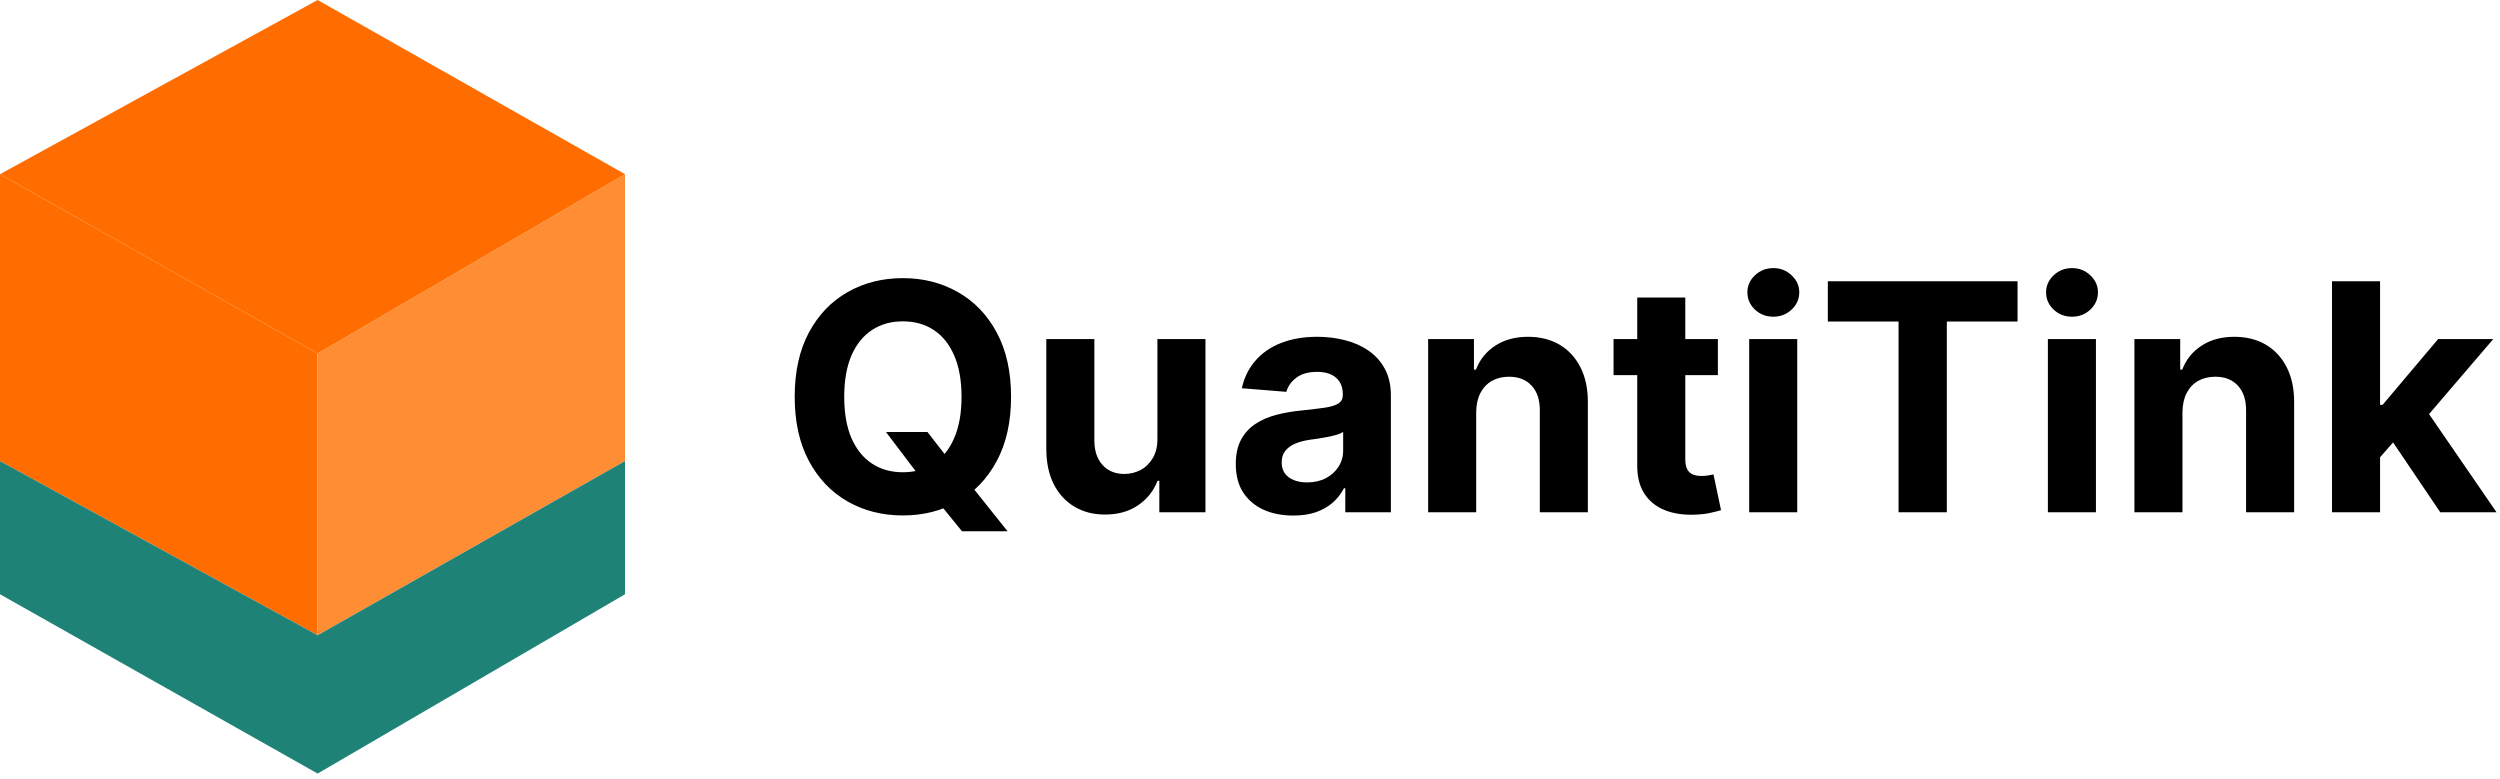
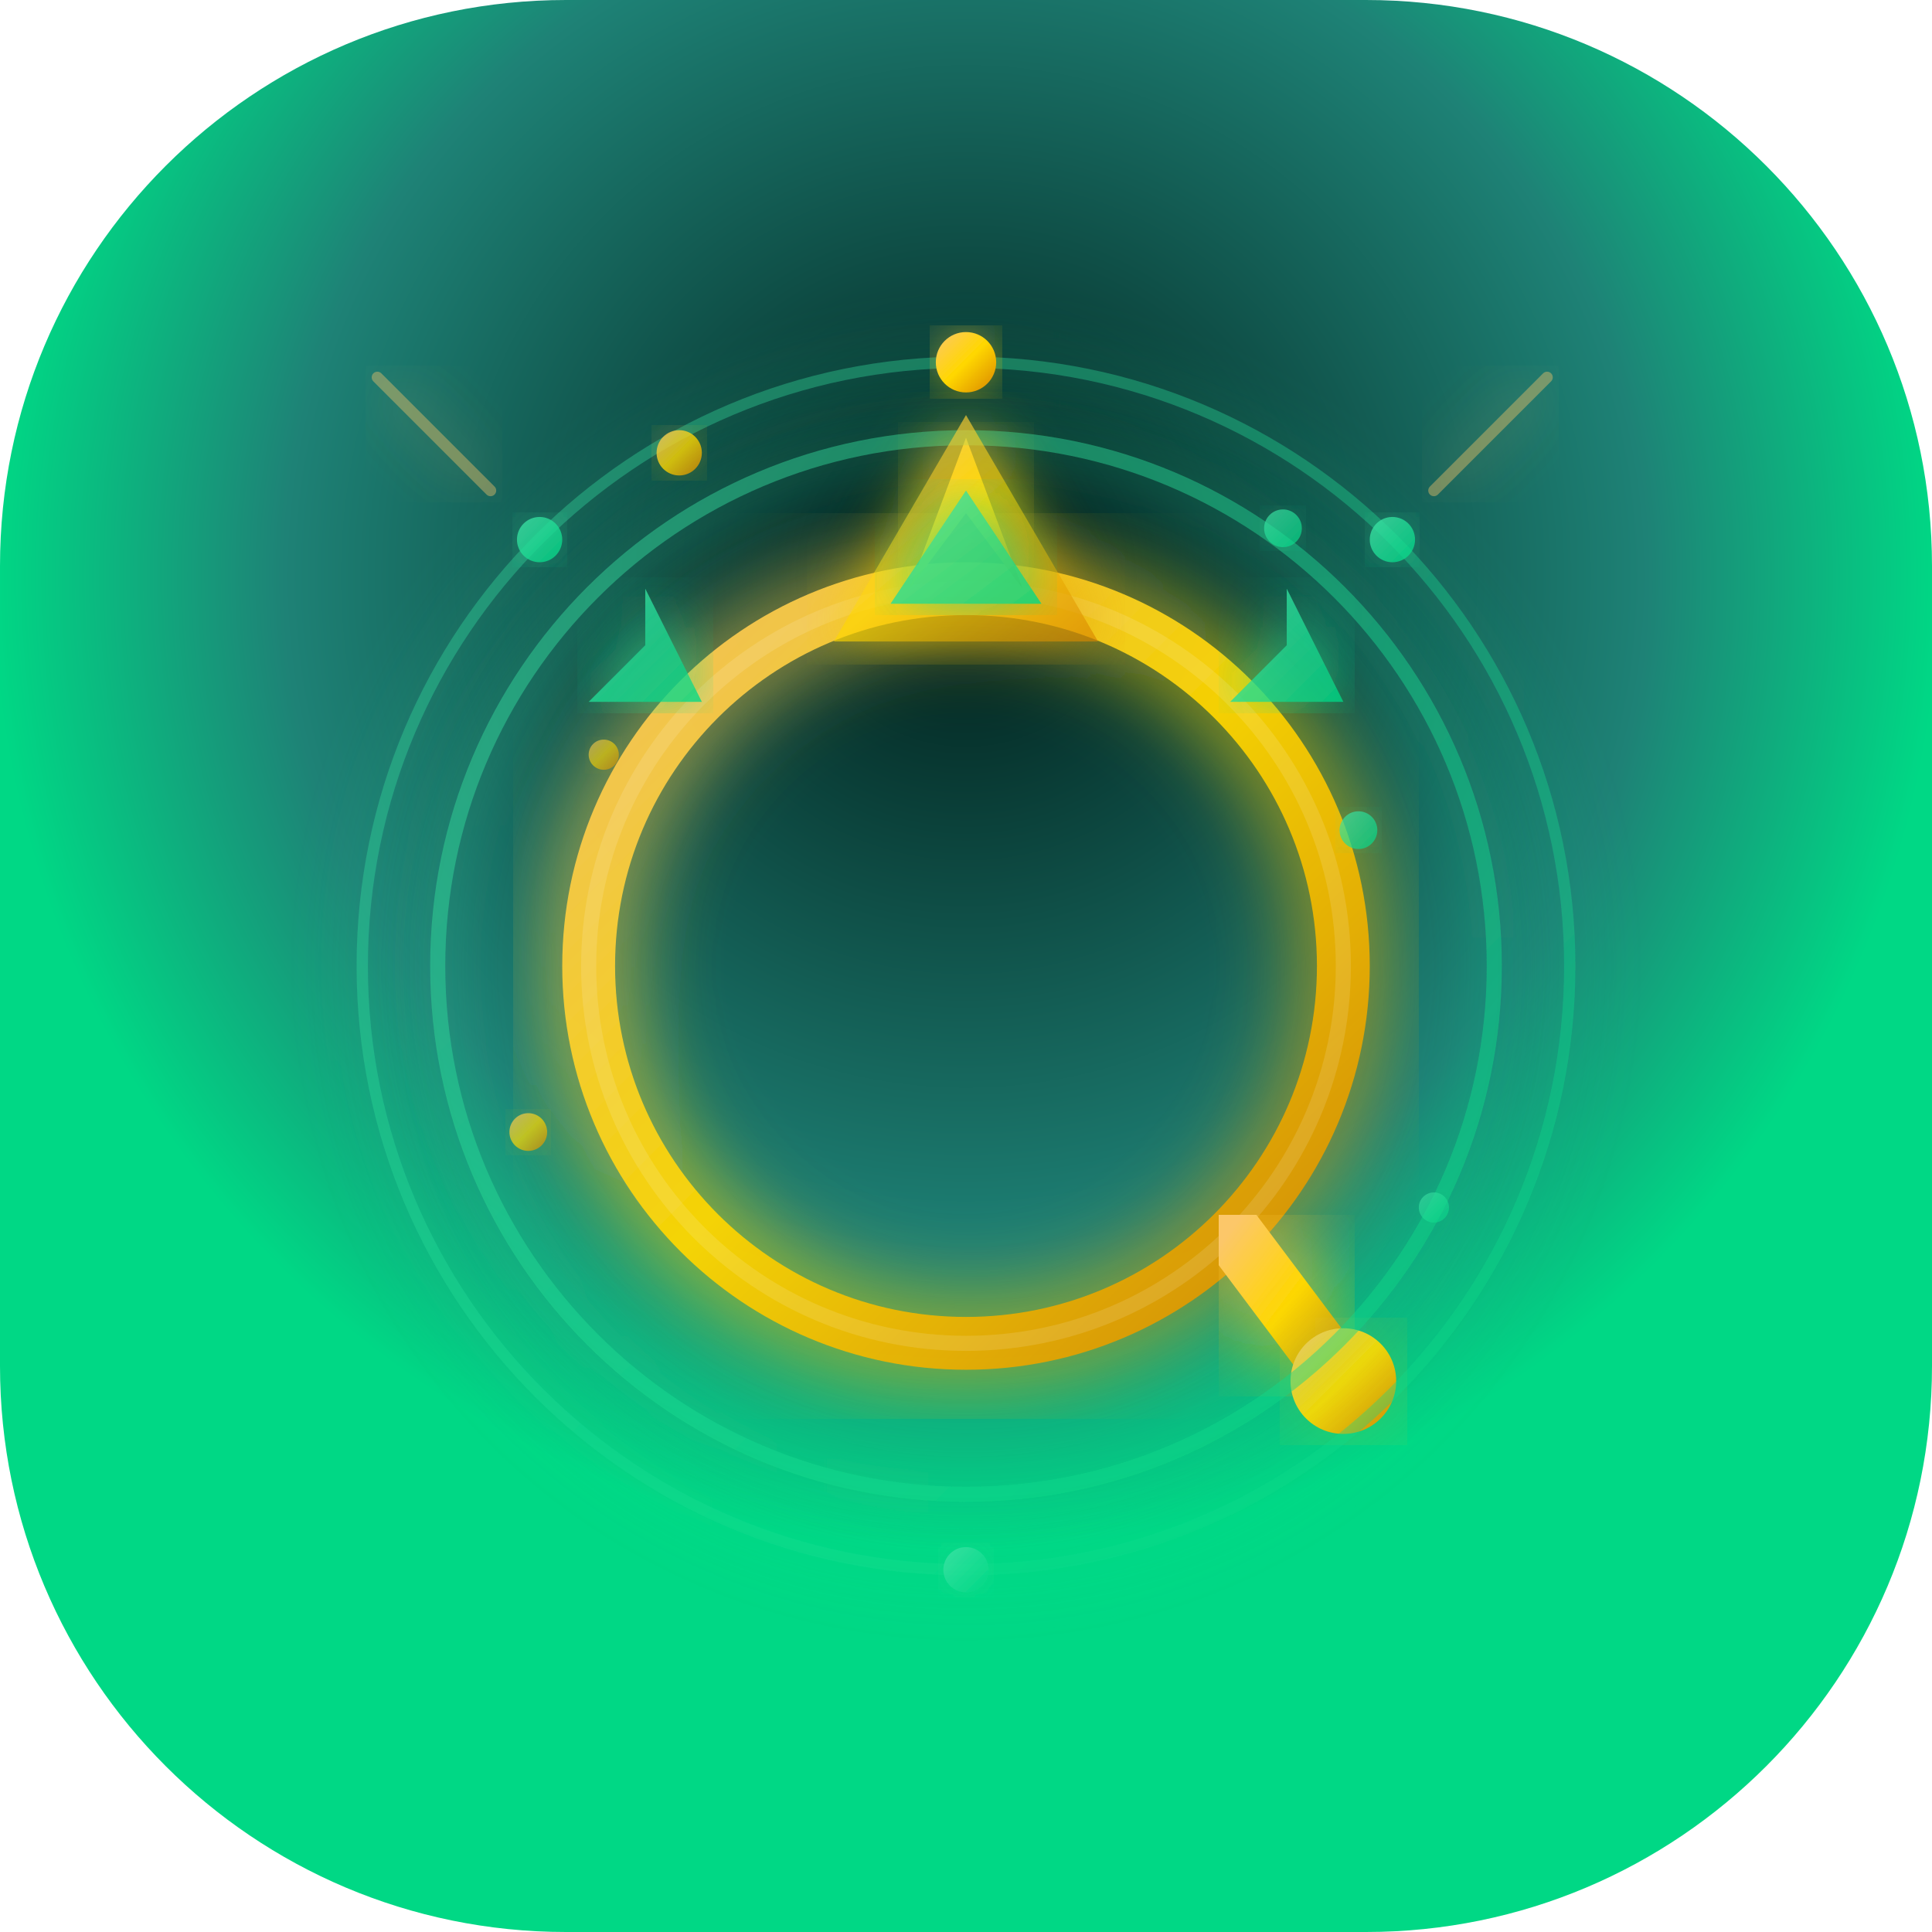
- <svg xmlns="http://www.w3.org/2000/svg" width="244" height="76" viewBox="0 0 244 76" fill="none">
-   <path d="M31 34.5L0 17V45L31 62V34.5Z" fill="#FF6D00" />
-   <path d="M61 17L31 34.5V62L61 45V17Z" fill="#FF8D33" />
-   <path d="M31 0L0 17L31 34.5L61 17L31 0Z" fill="#FF6D00" />
-   <path d="M0 58L31 75.5L61 58V45L31 62L0 45V58Z" fill="#1E8276" />
-   <path d="M86.469 42.162H90.52L92.557 44.782L94.56 47.116L98.336 51.849H93.889L91.291 48.657L89.959 46.764L86.469 42.162ZM98.678 38.727C98.678 41.186 98.212 43.278 97.279 45.002C96.355 46.727 95.092 48.044 93.493 48.954C91.9 49.857 90.109 50.308 88.12 50.308C86.117 50.308 84.319 49.853 82.726 48.943C81.134 48.033 79.875 46.716 78.95 44.991C78.026 43.267 77.563 41.178 77.563 38.727C77.563 36.269 78.026 34.177 78.95 32.452C79.875 30.728 81.134 29.414 82.726 28.511C84.319 27.601 86.117 27.146 88.12 27.146C90.109 27.146 91.9 27.601 93.493 28.511C95.092 29.414 96.355 30.728 97.279 32.452C98.212 34.177 98.678 36.269 98.678 38.727ZM93.845 38.727C93.845 37.135 93.606 35.792 93.129 34.698C92.66 33.605 91.995 32.775 91.137 32.21C90.278 31.645 89.273 31.363 88.12 31.363C86.968 31.363 85.963 31.645 85.104 32.21C84.245 32.775 83.578 33.605 83.1 34.698C82.631 35.792 82.396 37.135 82.396 38.727C82.396 40.32 82.631 41.663 83.1 42.756C83.578 43.85 84.245 44.679 85.104 45.244C85.963 45.809 86.968 46.092 88.12 46.092C89.273 46.092 90.278 45.809 91.137 45.244C91.995 44.679 92.66 43.85 93.129 42.756C93.606 41.663 93.845 40.32 93.845 38.727ZM112.964 42.8V33.091H117.653V50H113.151V46.929H112.975C112.593 47.919 111.958 48.716 111.07 49.318C110.19 49.919 109.115 50.22 107.845 50.22C106.715 50.22 105.72 49.963 104.862 49.45C104.003 48.936 103.331 48.206 102.847 47.259C102.37 46.312 102.128 45.178 102.12 43.857V33.091H106.81V43.021C106.817 44.019 107.085 44.808 107.614 45.387C108.142 45.967 108.85 46.257 109.738 46.257C110.303 46.257 110.832 46.129 111.324 45.872C111.815 45.608 112.212 45.219 112.513 44.705C112.821 44.191 112.971 43.556 112.964 42.8ZM126.226 50.319C125.148 50.319 124.186 50.132 123.342 49.758C122.498 49.376 121.83 48.815 121.339 48.074C120.854 47.325 120.612 46.393 120.612 45.277C120.612 44.338 120.785 43.549 121.129 42.91C121.474 42.272 121.944 41.758 122.539 41.369C123.133 40.98 123.808 40.687 124.564 40.489C125.327 40.291 126.127 40.151 126.964 40.07C127.947 39.968 128.74 39.872 129.342 39.784C129.944 39.689 130.38 39.549 130.652 39.366C130.923 39.182 131.059 38.911 131.059 38.551V38.485C131.059 37.788 130.839 37.248 130.399 36.867C129.966 36.485 129.349 36.294 128.549 36.294C127.705 36.294 127.034 36.481 126.535 36.856C126.036 37.223 125.705 37.685 125.544 38.243L121.206 37.891C121.427 36.863 121.86 35.975 122.506 35.227C123.151 34.471 123.984 33.891 125.004 33.487C126.032 33.076 127.221 32.871 128.571 32.871C129.511 32.871 130.41 32.981 131.268 33.201C132.134 33.421 132.901 33.762 133.569 34.225C134.244 34.687 134.776 35.282 135.165 36.008C135.554 36.727 135.749 37.59 135.749 38.595V50H131.301V47.655H131.169C130.898 48.184 130.534 48.65 130.079 49.053C129.624 49.45 129.078 49.761 128.439 49.989C127.801 50.209 127.063 50.319 126.226 50.319ZM127.569 47.083C128.259 47.083 128.868 46.947 129.397 46.675C129.925 46.397 130.34 46.022 130.641 45.553C130.942 45.083 131.092 44.551 131.092 43.956V42.162C130.945 42.257 130.744 42.345 130.487 42.426C130.237 42.499 129.955 42.569 129.639 42.635C129.323 42.694 129.008 42.749 128.692 42.8C128.377 42.844 128.09 42.885 127.834 42.922C127.283 43.002 126.802 43.131 126.392 43.307C125.981 43.483 125.661 43.721 125.434 44.022C125.206 44.316 125.093 44.683 125.093 45.123C125.093 45.762 125.324 46.25 125.786 46.587C126.256 46.918 126.85 47.083 127.569 47.083ZM144.077 40.224V50H139.387V33.091H143.857V36.074H144.055C144.429 35.091 145.056 34.313 145.937 33.74C146.818 33.161 147.886 32.871 149.141 32.871C150.315 32.871 151.339 33.128 152.212 33.641C153.085 34.155 153.764 34.889 154.249 35.843C154.733 36.79 154.975 37.92 154.975 39.234V50H150.286V40.07C150.293 39.035 150.029 38.228 149.493 37.648C148.957 37.061 148.22 36.768 147.28 36.768C146.649 36.768 146.091 36.904 145.607 37.175C145.13 37.447 144.756 37.843 144.484 38.364C144.22 38.878 144.084 39.498 144.077 40.224ZM167.665 33.091V36.614H157.482V33.091H167.665ZM159.794 29.04H164.484V44.804C164.484 45.237 164.55 45.575 164.682 45.817C164.814 46.052 164.997 46.217 165.232 46.312C165.475 46.408 165.753 46.455 166.069 46.455C166.289 46.455 166.509 46.437 166.729 46.4C166.95 46.356 167.118 46.323 167.236 46.301L167.973 49.791C167.739 49.864 167.408 49.949 166.983 50.044C166.557 50.147 166.04 50.209 165.43 50.231C164.3 50.275 163.31 50.125 162.458 49.78C161.614 49.435 160.957 48.899 160.488 48.173C160.018 47.446 159.787 46.529 159.794 45.42V29.04ZM170.72 50V33.091H175.41V50H170.72ZM173.076 30.911C172.379 30.911 171.781 30.68 171.282 30.218C170.79 29.748 170.544 29.187 170.544 28.533C170.544 27.887 170.79 27.334 171.282 26.871C171.781 26.401 172.379 26.166 173.076 26.166C173.773 26.166 174.368 26.401 174.859 26.871C175.358 27.334 175.608 27.887 175.608 28.533C175.608 29.187 175.358 29.748 174.859 30.218C174.368 30.68 173.773 30.911 173.076 30.911ZM178.396 31.385V27.454H196.912V31.385H190.01V50H185.298V31.385H178.396ZM199.873 50V33.091H204.563V50H199.873ZM202.229 30.911C201.532 30.911 200.934 30.68 200.435 30.218C199.943 29.748 199.697 29.187 199.697 28.533C199.697 27.887 199.943 27.334 200.435 26.871C200.934 26.401 201.532 26.166 202.229 26.166C202.926 26.166 203.521 26.401 204.013 26.871C204.512 27.334 204.761 27.887 204.761 28.533C204.761 29.187 204.512 29.748 204.013 30.218C203.521 30.68 202.926 30.911 202.229 30.911ZM213.009 40.224V50H208.32V33.091H212.789V36.074H212.987C213.362 35.091 213.989 34.313 214.87 33.74C215.75 33.161 216.818 32.871 218.073 32.871C219.247 32.871 220.271 33.128 221.145 33.641C222.018 34.155 222.697 34.889 223.181 35.843C223.666 36.79 223.908 37.92 223.908 39.234V50H219.218V40.07C219.225 39.035 218.961 38.228 218.426 37.648C217.89 37.061 217.152 36.768 216.213 36.768C215.582 36.768 215.024 36.904 214.54 37.175C214.062 37.447 213.688 37.843 213.417 38.364C213.152 38.878 213.017 39.498 213.009 40.224ZM231.853 45.134L231.864 39.509H232.547L237.963 33.091H243.346L236.069 41.59H234.958L231.853 45.134ZM227.604 50V27.454H232.294V50H227.604ZM238.172 50L233.196 42.635L236.323 39.322L243.665 50H238.172Z" fill="currentColor" />
+ <svg xmlns="http://www.w3.org/2000/svg" width="200" height="200" viewBox="0 0 512 512" fill="none">
+   <defs>
+     <radialGradient id="bgGradient" cx="50%" cy="30%">
+       <stop offset="0%" style="stop-color:#001c18;stop-opacity:1" />
+       <stop offset="70%" style="stop-color:#1e8276;stop-opacity:1" />
+       <stop offset="100%" style="stop-color:#00d885;stop-opacity:1" />
+     </radialGradient>
+     <linearGradient id="goldGradient" x1="0%" y1="0%" x2="100%" y2="100%">
+       <stop offset="0%" style="stop-color:#fcc769;stop-opacity:1" />
+       <stop offset="50%" style="stop-color:#ffd700;stop-opacity:1" />
+       <stop offset="100%" style="stop-color:#d88500;stop-opacity:1" />
+     </linearGradient>
+     <linearGradient id="greenGradient" x1="0%" y1="0%" x2="100%" y2="100%">
+       <stop offset="0%" style="stop-color:#43e3a7;stop-opacity:1" />
+       <stop offset="100%" style="stop-color:#00d885;stop-opacity:1" />
+     </linearGradient>
+     <filter id="glow">
+       <feGaussianBlur stdDeviation="8" result="coloredBlur" />
+       <feMerge>
+         <feMergeNode in="coloredBlur" />
+         <feMergeNode in="SourceGraphic" />
+       </feMerge>
+     </filter>
+     <filter id="strongGlow">
+       <feGaussianBlur stdDeviation="12" result="coloredBlur" />
+       <feMerge>
+         <feMergeNode in="coloredBlur" />
+         <feMergeNode in="SourceGraphic" />
+       </feMerge>
+     </filter>
+     <filter id="ultraGlow">
+       <feGaussianBlur stdDeviation="20" result="coloredBlur" />
+       <feMerge>
+         <feMergeNode in="coloredBlur" />
+         <feMergeNode in="SourceGraphic" />
+       </feMerge>
+     </filter>
+   </defs>
+   <rect width="512" height="512" rx="150" ry="150" fill="url(#bgGradient)" />
+   <g transform="translate(256, 256)">
+     <circle cx="0" cy="0" r="100" stroke="url(#goldGradient)" stroke-width="14" fill="none" stroke-linecap="round" filter="url(#strongGlow)" opacity="0.95" />
+     <circle cx="0" cy="0" r="100" stroke="rgba(255,255,255,0.2)" stroke-width="4" fill="none" opacity="0.6" />
+     <path d="M 70,70 Q 85,90 100,110" stroke="url(#goldGradient)" stroke-width="16" stroke-linecap="round" fill="none" filter="url(#strongGlow)" />
+     <circle cx="100" cy="110" r="14" fill="url(#goldGradient)" filter="url(#ultraGlow)" />
+   </g>
+   <g transform="translate(256, 256)">
+     <path d="M 0,-120 L -15,-100 L 0,-140 L 15,-100 Z" fill="url(#goldGradient)" filter="url(#strongGlow)" />
+     <line x1="0" y1="-120" x2="0" y2="-160" stroke="url(#goldGradient)" stroke-width="12" stroke-linecap="round" filter="url(#glow)" />
+     <path d="M 85,-85 L 70,-70 L 100,-70 L 85,-100 Z" fill="url(#greenGradient)" filter="url(#glow)" opacity="0.8" />
+     <path d="M -85,-85 L -100,-70 L -70,-70 L -85,-100 Z" fill="url(#greenGradient)" filter="url(#glow)" opacity="0.8" />
+   </g>
+   <g transform="translate(256, 256)">
+     <circle cx="0" cy="0" r="140" stroke="url(#greenGradient)" stroke-width="4" fill="none" opacity="0.5" filter="url(#glow)" />
+     <circle cx="0" cy="0" r="160" stroke="url(#greenGradient)" stroke-width="3" fill="none" opacity="0.4" filter="url(#glow)" />
+     <circle cx="0" cy="-160" r="8" fill="url(#goldGradient)" filter="url(#glow)" />
+     <circle cx="113" cy="-113" r="6" fill="url(#greenGradient)" filter="url(#glow)" opacity="0.8" />
+     <circle cx="-113" cy="-113" r="6" fill="url(#greenGradient)" filter="url(#glow)" opacity="0.8" />
+     <circle cx="0" cy="160" r="6" fill="url(#greenGradient)" filter="url(#glow)" opacity="0.8" />
+   </g>
+   <g transform="translate(256, 150)">
+     <path d="M 0,-40 L -35,20 L 35,20 Z" fill="url(#goldGradient)" opacity="0.7" filter="url(#glow)" />
+     <path d="M 0,-20 L -20,10 L 20,10 Z" fill="url(#greenGradient)" opacity="0.8" filter="url(#glow)" />
+   </g>
+   <circle cx="180" cy="120" r="6" fill="url(#goldGradient)" opacity="0.8" filter="url(#glow)" />
+   <circle cx="340" cy="140" r="5" fill="url(#greenGradient)" opacity="0.7" filter="url(#glow)" />
+   <circle cx="160" cy="200" r="4" fill="url(#goldGradient)" opacity="0.6" filter="url(#glow)" />
+   <circle cx="360" cy="220" r="5" fill="url(#greenGradient)" opacity="0.7" filter="url(#glow)" />
+   <circle cx="140" cy="300" r="5" fill="url(#goldGradient)" opacity="0.7" filter="url(#glow)" />
+   <circle cx="380" cy="320" r="4" fill="url(#greenGradient)" opacity="0.6" filter="url(#glow)" />
+   <line x1="100" y1="100" x2="130" y2="130" stroke="rgba(252,199,105,0.4)" stroke-width="3" stroke-linecap="round" filter="url(#glow)" />
+   <line x1="410" y1="100" x2="380" y2="130" stroke="rgba(252,199,105,0.4)" stroke-width="3" stroke-linecap="round" filter="url(#glow)" />
</svg>
